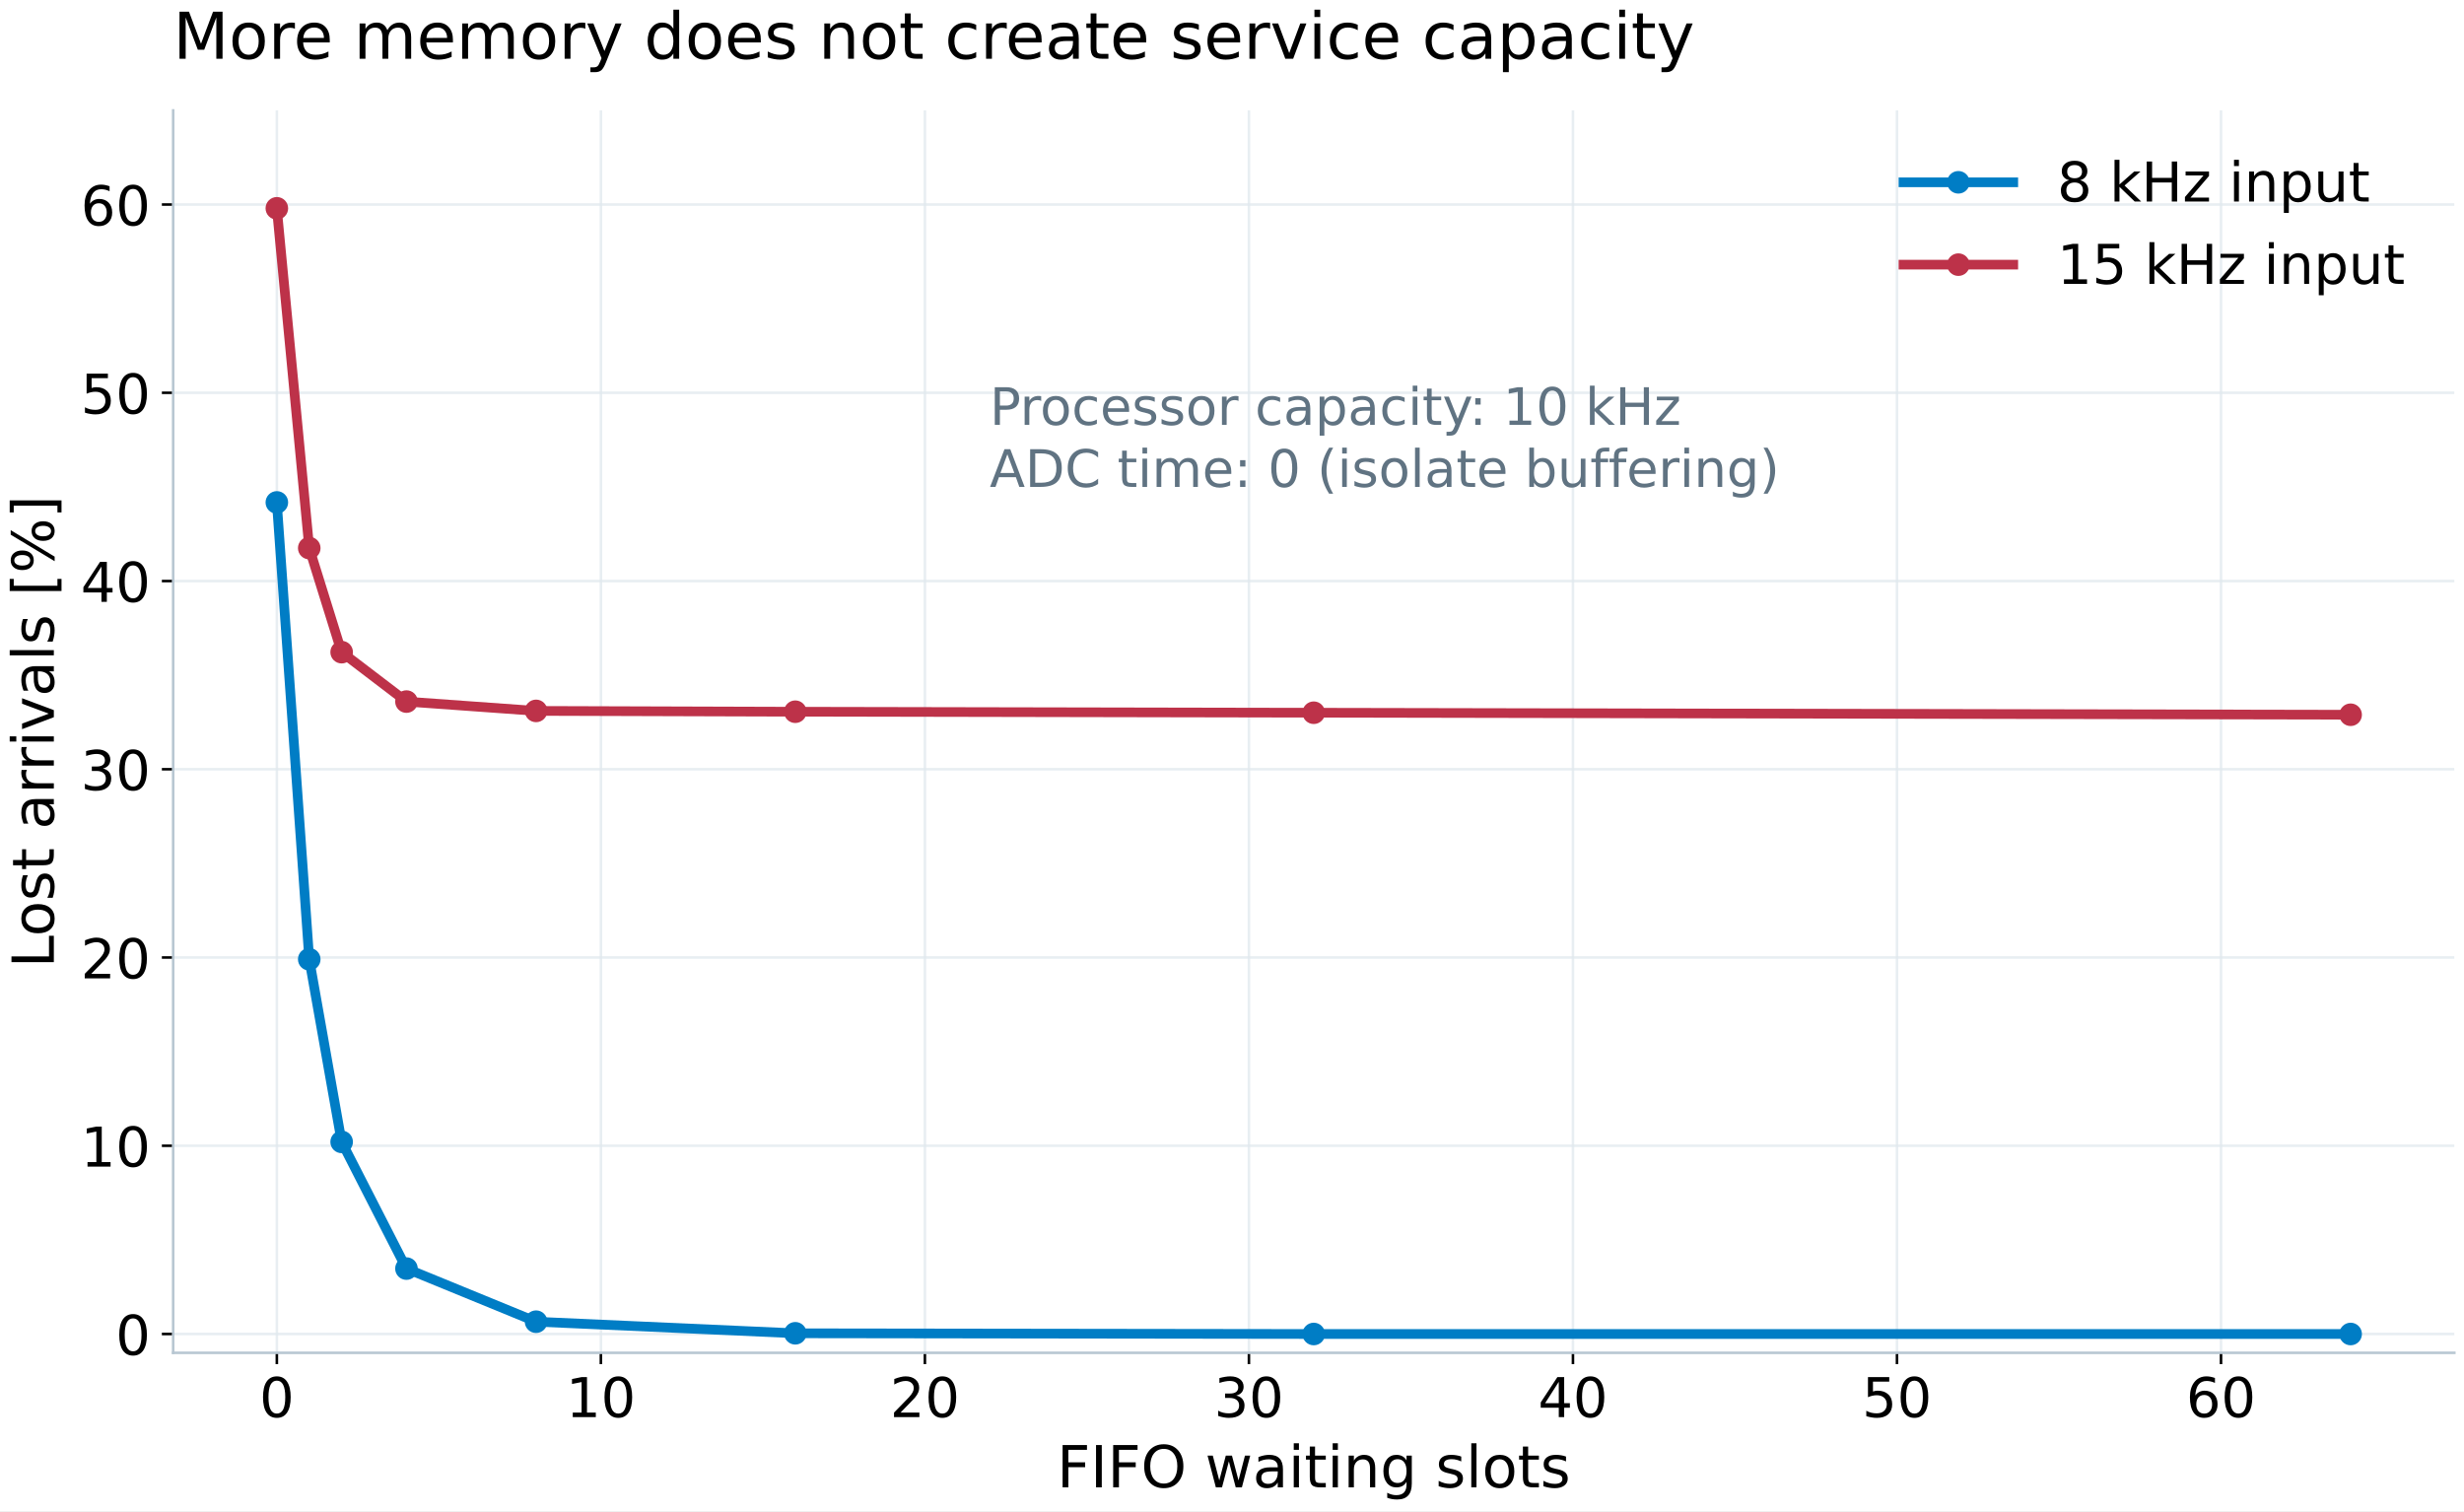
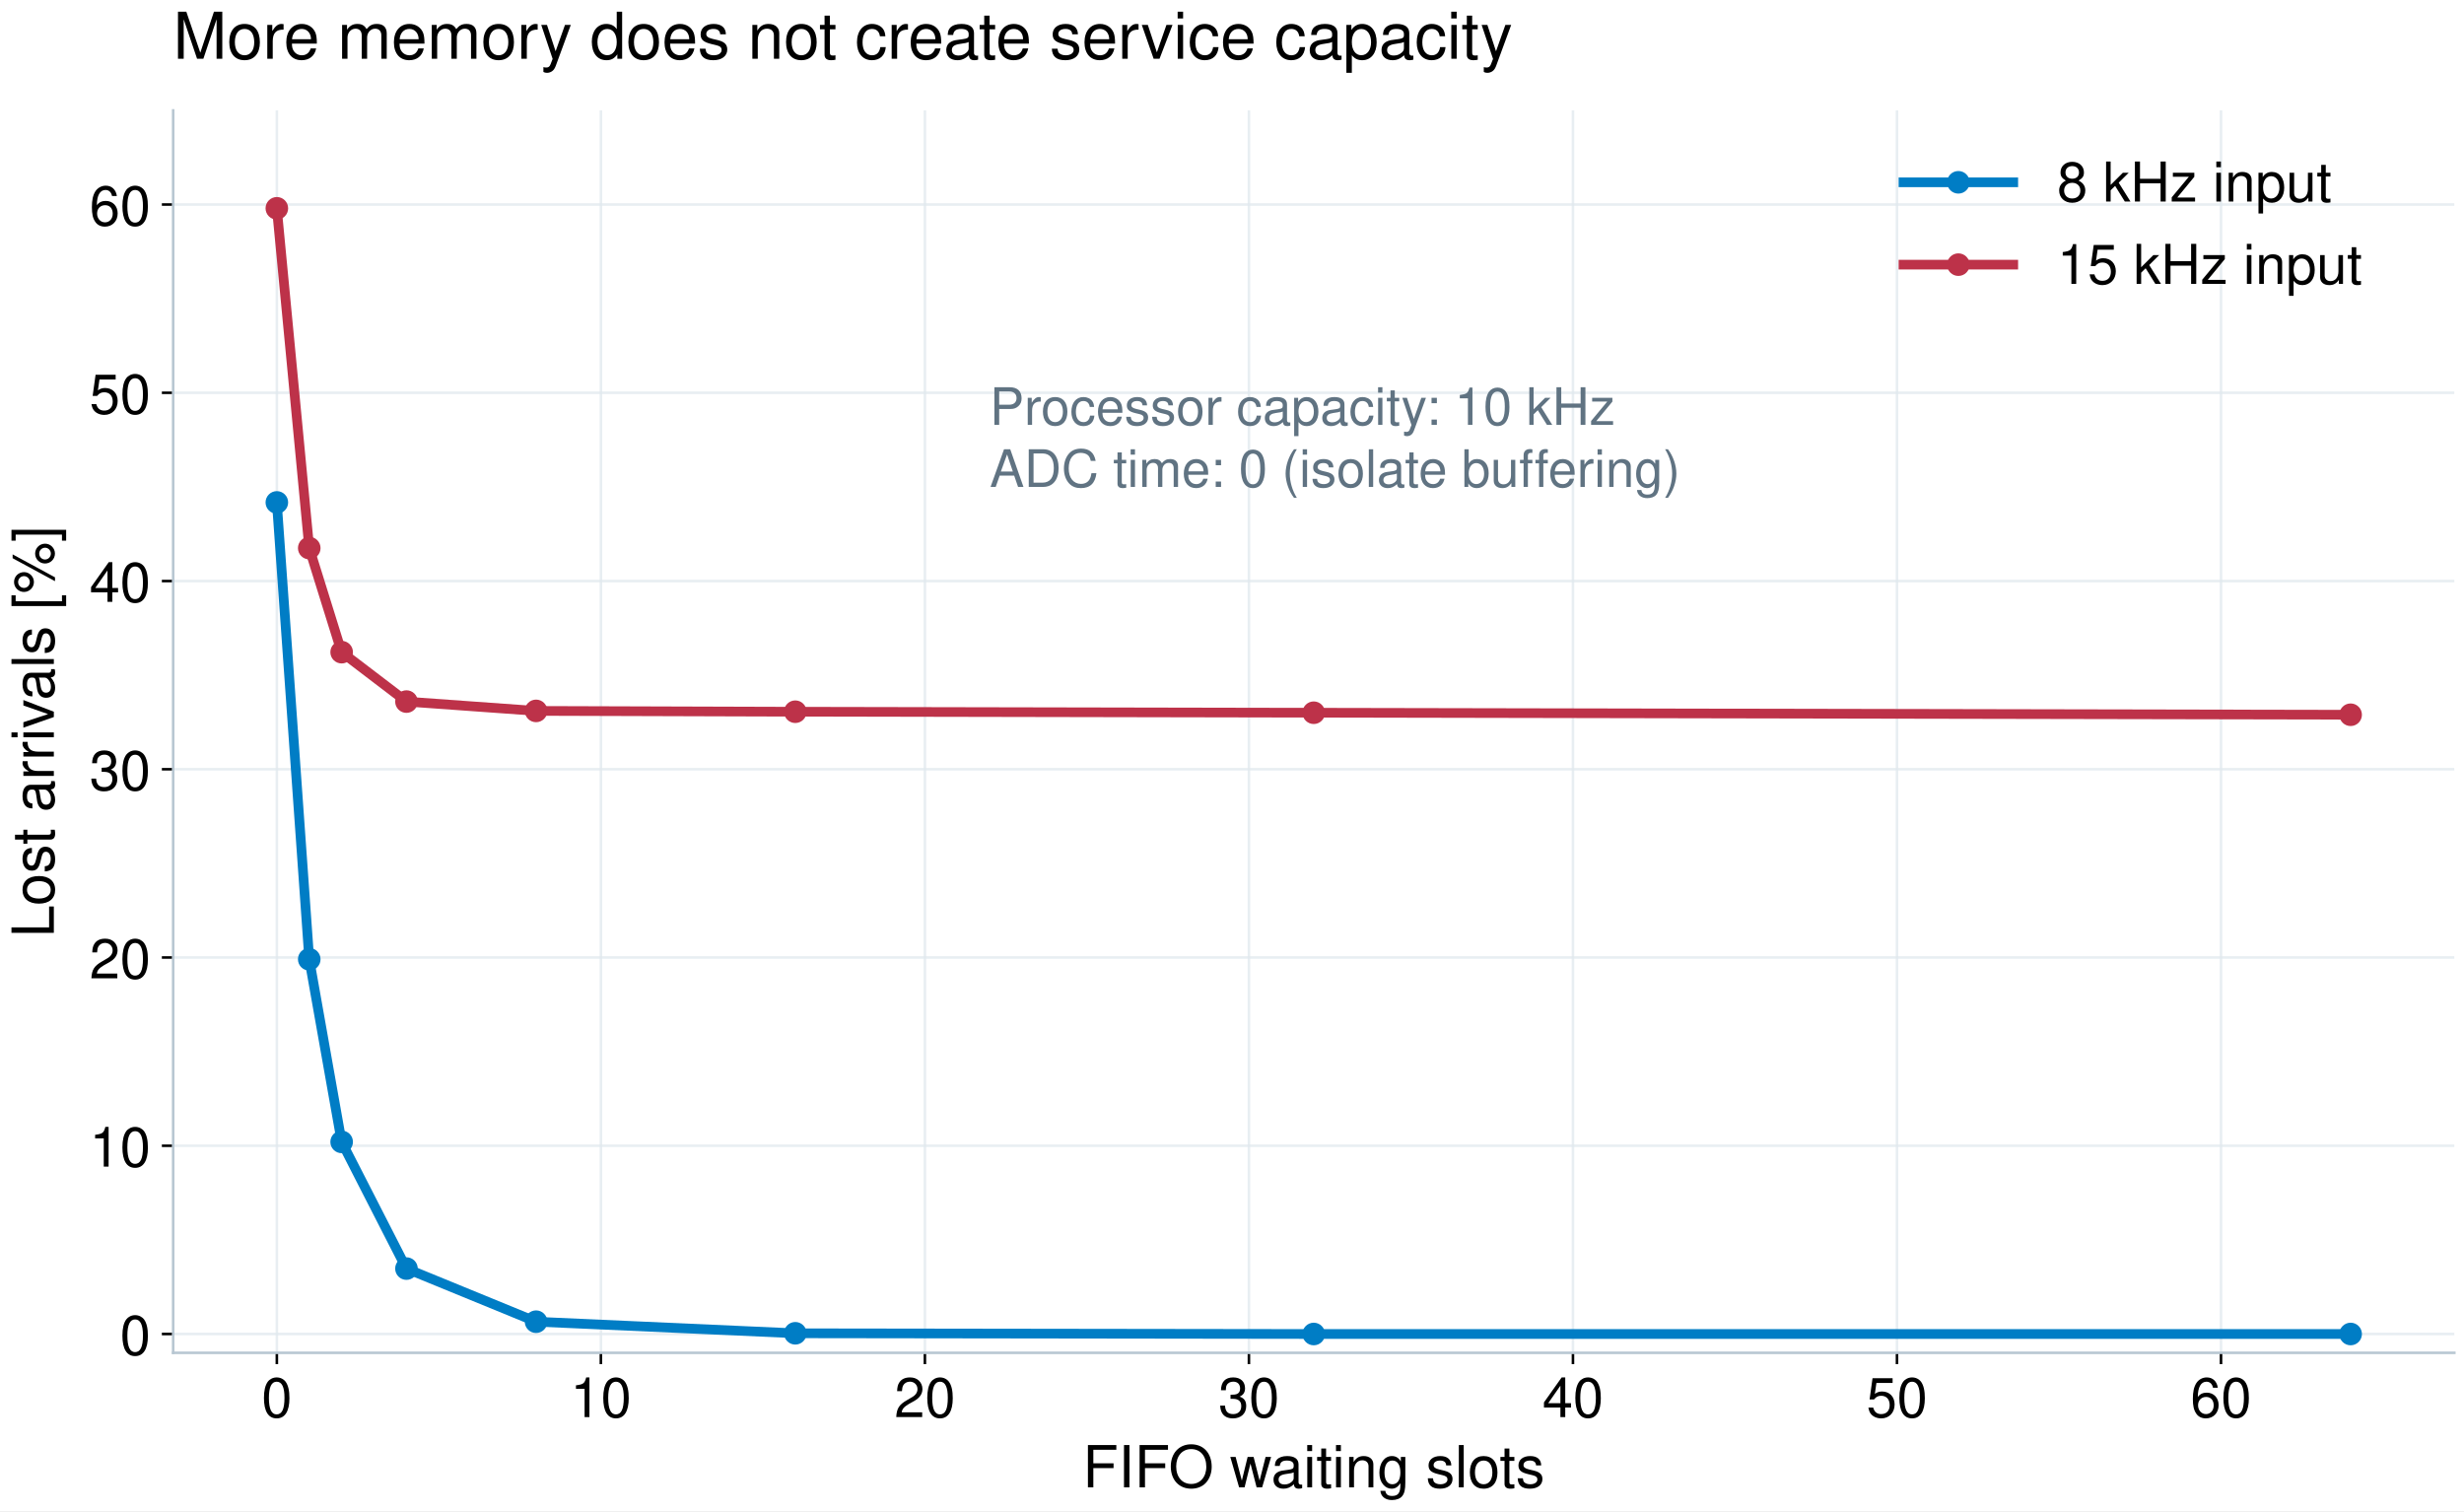
<svg xmlns="http://www.w3.org/2000/svg" xmlns:xlink="http://www.w3.org/1999/xlink" width="763.2pt" height="468pt" viewBox="0 0 763.2 468" version="1.1">
  <defs>
    <style type="text/css">*{stroke-linejoin: round; stroke-linecap: butt}</style>
  </defs>
  <g id="figure_1">
    <g id="patch_1">
      <path d="M 0 468  L 763.2 468  L 763.2 0  L 0 0  z " style="fill: #ffffff" />
    </g>
    <g id="axes_1">
      <g id="patch_2">
        <path d="M 53.634 418.998  L 760.2 418.998  L 760.2 34.197  L 53.634 34.197  z " style="fill: #ffffff" />
      </g>
      <g id="matplotlib.axis_1">
        <g id="xtick_1">
          <g id="line2d_1">
            <path d="M 85.751 418.998  L 85.751 34.197  " clip-path="url(#p576f70adc6)" style="fill: none; stroke: #e0e8ed; stroke-opacity: 0.75; stroke-width: 0.8; stroke-linecap: square" />
          </g>
          <g id="line2d_2">
            <defs>
              <path id="m20c14ad3ac" d="M 0 0  L 0 3.5  " style="stroke: #000000; stroke-width: 0.8" />
            </defs>
            <g>
              <use xlink:href="#m20c14ad3ac" x="85.751" y="418.998" style="stroke: #000000; stroke-width: 0.8" />
            </g>
          </g>
          <g id="text_1">
-             <text style="font-size: 17px; font-family: 'DejaVu Sans'; text-anchor: middle" x="85.751" y="438.914" transform="rotate(-0 85.75077 438.9144)">0</text>
+             <text style="font-size: 17px; font-family: 'Helvetica Neue', Helvetica, Arial, sans-serif; text-anchor: middle" x="85.751" y="438.914" transform="rotate(-0 85.75077 438.9144)">0</text>
          </g>
        </g>
        <g id="xtick_2">
          <g id="line2d_3">
            <path d="M 186.115 418.998  L 186.115 34.197  " clip-path="url(#p576f70adc6)" style="fill: none; stroke: #e0e8ed; stroke-opacity: 0.75; stroke-width: 0.8; stroke-linecap: square" />
          </g>
          <g id="line2d_4">
            <g>
              <use xlink:href="#m20c14ad3ac" x="186.115" y="418.998" style="stroke: #000000; stroke-width: 0.8" />
            </g>
          </g>
          <g id="text_2">
-             <text style="font-size: 17px; font-family: 'DejaVu Sans'; text-anchor: middle" x="186.115" y="438.914" transform="rotate(-0 186.1152 438.9144)">10</text>
+             <text style="font-size: 17px; font-family: 'Helvetica Neue', Helvetica, Arial, sans-serif; text-anchor: middle" x="186.115" y="438.914" transform="rotate(-0 186.1152 438.9144)">10</text>
          </g>
        </g>
        <g id="xtick_3">
          <g id="line2d_5">
            <path d="M 286.48 418.998  L 286.48 34.197  " clip-path="url(#p576f70adc6)" style="fill: none; stroke: #e0e8ed; stroke-opacity: 0.75; stroke-width: 0.8; stroke-linecap: square" />
          </g>
          <g id="line2d_6">
            <g>
              <use xlink:href="#m20c14ad3ac" x="286.48" y="418.998" style="stroke: #000000; stroke-width: 0.8" />
            </g>
          </g>
          <g id="text_3">
-             <text style="font-size: 17px; font-family: 'DejaVu Sans'; text-anchor: middle" x="286.48" y="438.914" transform="rotate(-0 286.4796 438.9144)">20</text>
+             <text style="font-size: 17px; font-family: 'Helvetica Neue', Helvetica, Arial, sans-serif; text-anchor: middle" x="286.48" y="438.914" transform="rotate(-0 286.4796 438.9144)">20</text>
          </g>
        </g>
        <g id="xtick_4">
          <g id="line2d_7">
            <path d="M 386.844 418.998  L 386.844 34.197  " clip-path="url(#p576f70adc6)" style="fill: none; stroke: #e0e8ed; stroke-opacity: 0.75; stroke-width: 0.8; stroke-linecap: square" />
          </g>
          <g id="line2d_8">
            <g>
              <use xlink:href="#m20c14ad3ac" x="386.844" y="418.998" style="stroke: #000000; stroke-width: 0.8" />
            </g>
          </g>
          <g id="text_4">
-             <text style="font-size: 17px; font-family: 'DejaVu Sans'; text-anchor: middle" x="386.844" y="438.914" transform="rotate(-0 386.8441 438.9144)">30</text>
+             <text style="font-size: 17px; font-family: 'Helvetica Neue', Helvetica, Arial, sans-serif; text-anchor: middle" x="386.844" y="438.914" transform="rotate(-0 386.8441 438.9144)">30</text>
          </g>
        </g>
        <g id="xtick_5">
          <g id="line2d_9">
            <path d="M 487.209 418.998  L 487.209 34.197  " clip-path="url(#p576f70adc6)" style="fill: none; stroke: #e0e8ed; stroke-opacity: 0.75; stroke-width: 0.8; stroke-linecap: square" />
          </g>
          <g id="line2d_10">
            <g>
              <use xlink:href="#m20c14ad3ac" x="487.209" y="418.998" style="stroke: #000000; stroke-width: 0.8" />
            </g>
          </g>
          <g id="text_5">
-             <text style="font-size: 17px; font-family: 'DejaVu Sans'; text-anchor: middle" x="487.209" y="438.914" transform="rotate(-0 487.2085 438.9144)">40</text>
+             <text style="font-size: 17px; font-family: 'Helvetica Neue', Helvetica, Arial, sans-serif; text-anchor: middle" x="487.209" y="438.914" transform="rotate(-0 487.2085 438.9144)">40</text>
          </g>
        </g>
        <g id="xtick_6">
          <g id="line2d_11">
            <path d="M 587.573 418.998  L 587.573 34.197  " clip-path="url(#p576f70adc6)" style="fill: none; stroke: #e0e8ed; stroke-opacity: 0.75; stroke-width: 0.8; stroke-linecap: square" />
          </g>
          <g id="line2d_12">
            <g>
              <use xlink:href="#m20c14ad3ac" x="587.573" y="418.998" style="stroke: #000000; stroke-width: 0.8" />
            </g>
          </g>
          <g id="text_6">
-             <text style="font-size: 17px; font-family: 'DejaVu Sans'; text-anchor: middle" x="587.573" y="438.914" transform="rotate(-0 587.5729 438.9144)">50</text>
+             <text style="font-size: 17px; font-family: 'Helvetica Neue', Helvetica, Arial, sans-serif; text-anchor: middle" x="587.573" y="438.914" transform="rotate(-0 587.5729 438.9144)">50</text>
          </g>
        </g>
        <g id="xtick_7">
          <g id="line2d_13">
            <path d="M 687.937 418.998  L 687.937 34.197  " clip-path="url(#p576f70adc6)" style="fill: none; stroke: #e0e8ed; stroke-opacity: 0.75; stroke-width: 0.8; stroke-linecap: square" />
          </g>
          <g id="line2d_14">
            <g>
              <use xlink:href="#m20c14ad3ac" x="687.937" y="418.998" style="stroke: #000000; stroke-width: 0.8" />
            </g>
          </g>
          <g id="text_7">
-             <text style="font-size: 17px; font-family: 'DejaVu Sans'; text-anchor: middle" x="687.937" y="438.914" transform="rotate(-0 687.9374 438.9144)">60</text>
+             <text style="font-size: 17px; font-family: 'Helvetica Neue', Helvetica, Arial, sans-serif; text-anchor: middle" x="687.937" y="438.914" transform="rotate(-0 687.9374 438.9144)">60</text>
          </g>
        </g>
        <g id="text_8">
-           <text style="font-size: 18px; font-family: 'DejaVu Sans'; text-anchor: middle" x="406.917" y="460.676" transform="rotate(-0 406.917 460.6755)">FIFO waiting slots</text>
+           <text style="font-size: 18px; font-family: 'Helvetica Neue', Helvetica, Arial, sans-serif; text-anchor: middle" x="406.917" y="460.676" transform="rotate(-0 406.917 460.6755)">FIFO waiting slots</text>
        </g>
      </g>
      <g id="matplotlib.axis_2">
        <g id="ytick_1">
          <g id="line2d_15">
            <path d="M 53.634 413.168  L 760.2 413.168  " clip-path="url(#p576f70adc6)" style="fill: none; stroke: #e0e8ed; stroke-opacity: 0.75; stroke-width: 0.8; stroke-linecap: square" />
          </g>
          <g id="line2d_16">
            <defs>
              <path id="m14a831e7bd" d="M 0 0  L -3.5 0  " style="stroke: #000000; stroke-width: 0.8" />
            </defs>
            <g>
              <use xlink:href="#m14a831e7bd" x="53.634" y="413.168" style="stroke: #000000; stroke-width: 0.8" />
            </g>
          </g>
          <g id="text_9">
-             <text style="font-size: 17px; font-family: 'DejaVu Sans'; text-anchor: end" x="46.634" y="419.626" transform="rotate(-0 46.63415 419.626)">0</text>
+             <text style="font-size: 17px; font-family: 'Helvetica Neue', Helvetica, Arial, sans-serif; text-anchor: end" x="46.634" y="419.626" transform="rotate(-0 46.63415 419.626)">0</text>
          </g>
        </g>
        <g id="ytick_2">
          <g id="line2d_17">
            <path d="M 53.634 354.865  L 760.2 354.865  " clip-path="url(#p576f70adc6)" style="fill: none; stroke: #e0e8ed; stroke-opacity: 0.75; stroke-width: 0.8; stroke-linecap: square" />
          </g>
          <g id="line2d_18">
            <g>
              <use xlink:href="#m14a831e7bd" x="53.634" y="354.865" style="stroke: #000000; stroke-width: 0.8" />
            </g>
          </g>
          <g id="text_10">
-             <text style="font-size: 17px; font-family: 'DejaVu Sans'; text-anchor: end" x="46.634" y="361.323" transform="rotate(-0 46.63415 361.3228)">10</text>
+             <text style="font-size: 17px; font-family: 'Helvetica Neue', Helvetica, Arial, sans-serif; text-anchor: end" x="46.634" y="361.323" transform="rotate(-0 46.63415 361.3228)">10</text>
          </g>
        </g>
        <g id="ytick_3">
          <g id="line2d_19">
            <path d="M 53.634 296.562  L 760.2 296.562  " clip-path="url(#p576f70adc6)" style="fill: none; stroke: #e0e8ed; stroke-opacity: 0.75; stroke-width: 0.8; stroke-linecap: square" />
          </g>
          <g id="line2d_20">
            <g>
              <use xlink:href="#m14a831e7bd" x="53.634" y="296.562" style="stroke: #000000; stroke-width: 0.8" />
            </g>
          </g>
          <g id="text_11">
-             <text style="font-size: 17px; font-family: 'DejaVu Sans'; text-anchor: end" x="46.634" y="303.02" transform="rotate(-0 46.63415 303.0196)">20</text>
+             <text style="font-size: 17px; font-family: 'Helvetica Neue', Helvetica, Arial, sans-serif; text-anchor: end" x="46.634" y="303.02" transform="rotate(-0 46.63415 303.0196)">20</text>
          </g>
        </g>
        <g id="ytick_4">
          <g id="line2d_21">
            <path d="M 53.634 238.258  L 760.2 238.258  " clip-path="url(#p576f70adc6)" style="fill: none; stroke: #e0e8ed; stroke-opacity: 0.75; stroke-width: 0.8; stroke-linecap: square" />
          </g>
          <g id="line2d_22">
            <g>
              <use xlink:href="#m14a831e7bd" x="53.634" y="238.258" style="stroke: #000000; stroke-width: 0.8" />
            </g>
          </g>
          <g id="text_12">
-             <text style="font-size: 17px; font-family: 'DejaVu Sans'; text-anchor: end" x="46.634" y="244.716" transform="rotate(-0 46.63415 244.7164)">30</text>
+             <text style="font-size: 17px; font-family: 'Helvetica Neue', Helvetica, Arial, sans-serif; text-anchor: end" x="46.634" y="244.716" transform="rotate(-0 46.63415 244.7164)">30</text>
          </g>
        </g>
        <g id="ytick_5">
          <g id="line2d_23">
            <path d="M 53.634 179.955  L 760.2 179.955  " clip-path="url(#p576f70adc6)" style="fill: none; stroke: #e0e8ed; stroke-opacity: 0.75; stroke-width: 0.8; stroke-linecap: square" />
          </g>
          <g id="line2d_24">
            <g>
              <use xlink:href="#m14a831e7bd" x="53.634" y="179.955" style="stroke: #000000; stroke-width: 0.8" />
            </g>
          </g>
          <g id="text_13">
-             <text style="font-size: 17px; font-family: 'DejaVu Sans'; text-anchor: end" x="46.634" y="186.413" transform="rotate(-0 46.63415 186.4132)">40</text>
+             <text style="font-size: 17px; font-family: 'Helvetica Neue', Helvetica, Arial, sans-serif; text-anchor: end" x="46.634" y="186.413" transform="rotate(-0 46.63415 186.4132)">40</text>
          </g>
        </g>
        <g id="ytick_6">
          <g id="line2d_25">
            <path d="M 53.634 121.652  L 760.2 121.652  " clip-path="url(#p576f70adc6)" style="fill: none; stroke: #e0e8ed; stroke-opacity: 0.75; stroke-width: 0.8; stroke-linecap: square" />
          </g>
          <g id="line2d_26">
            <g>
              <use xlink:href="#m14a831e7bd" x="53.634" y="121.652" style="stroke: #000000; stroke-width: 0.8" />
            </g>
          </g>
          <g id="text_14">
-             <text style="font-size: 17px; font-family: 'DejaVu Sans'; text-anchor: end" x="46.634" y="128.11" transform="rotate(-0 46.63415 128.1099)">50</text>
+             <text style="font-size: 17px; font-family: 'Helvetica Neue', Helvetica, Arial, sans-serif; text-anchor: end" x="46.634" y="128.11" transform="rotate(-0 46.63415 128.1099)">50</text>
          </g>
        </g>
        <g id="ytick_7">
          <g id="line2d_27">
            <path d="M 53.634 63.349  L 760.2 63.349  " clip-path="url(#p576f70adc6)" style="fill: none; stroke: #e0e8ed; stroke-opacity: 0.75; stroke-width: 0.8; stroke-linecap: square" />
          </g>
          <g id="line2d_28">
            <g>
              <use xlink:href="#m14a831e7bd" x="53.634" y="63.349" style="stroke: #000000; stroke-width: 0.8" />
            </g>
          </g>
          <g id="text_15">
-             <text style="font-size: 17px; font-family: 'DejaVu Sans'; text-anchor: end" x="46.634" y="69.807" transform="rotate(-0 46.63415 69.80673)">60</text>
+             <text style="font-size: 17px; font-family: 'Helvetica Neue', Helvetica, Arial, sans-serif; text-anchor: end" x="46.634" y="69.807" transform="rotate(-0 46.63415 69.80673)">60</text>
          </g>
        </g>
        <g id="text_16">
-           <text style="font-size: 18px; font-family: 'DejaVu Sans'; text-anchor: middle" x="16.677" y="226.598" transform="rotate(-90 16.67743 226.5977)">Lost arrivals [%]</text>
+           <text style="font-size: 18px; font-family: 'Helvetica Neue', Helvetica, Arial, sans-serif; text-anchor: middle" x="16.677" y="226.598" transform="rotate(-90 16.67743 226.5977)">Lost arrivals [%]</text>
        </g>
      </g>
      <g id="line2d_29">
        <path d="M 85.751 155.614  L 95.787 297.104  L 105.824 353.67  L 125.897 392.908  L 166.042 409.358  L 246.334 412.948  L 406.917 413.168  L 728.083 413.168  " clip-path="url(#p576f70adc6)" style="fill: none; stroke: #007dc5; stroke-width: 3; stroke-linecap: square" />
        <defs>
          <path id="m500ee30b5d" d="M 0 3  C 0.796 3 1.559 2.684 2.121 2.121  C 2.684 1.559 3 0.796 3 0  C 3 -0.796 2.684 -1.559 2.121 -2.121  C 1.559 -2.684 0.796 -3 0 -3  C -0.796 -3 -1.559 -2.684 -2.121 -2.121  C -2.684 -1.559 -3 -0.796 -3 0  C -3 0.796 -2.684 1.559 -2.121 2.121  C -1.559 2.684 -0.796 3 0 3  z " style="stroke: #007dc5" />
        </defs>
        <g clip-path="url(#p576f70adc6)">
          <use xlink:href="#m500ee30b5d" x="85.751" y="155.614" style="fill: #007dc5; stroke: #007dc5" />
          <use xlink:href="#m500ee30b5d" x="95.787" y="297.104" style="fill: #007dc5; stroke: #007dc5" />
          <use xlink:href="#m500ee30b5d" x="105.824" y="353.67" style="fill: #007dc5; stroke: #007dc5" />
          <use xlink:href="#m500ee30b5d" x="125.897" y="392.908" style="fill: #007dc5; stroke: #007dc5" />
          <use xlink:href="#m500ee30b5d" x="166.042" y="409.358" style="fill: #007dc5; stroke: #007dc5" />
          <use xlink:href="#m500ee30b5d" x="246.334" y="412.948" style="fill: #007dc5; stroke: #007dc5" />
          <use xlink:href="#m500ee30b5d" x="406.917" y="413.168" style="fill: #007dc5; stroke: #007dc5" />
          <use xlink:href="#m500ee30b5d" x="728.083" y="413.168" style="fill: #007dc5; stroke: #007dc5" />
        </g>
      </g>
      <g id="line2d_30">
        <path d="M 85.751 64.519  L 95.787 169.757  L 105.824 201.989  L 125.897 217.297  L 166.042 220.182  L 246.334 220.436  L 406.917 220.748  L 728.083 221.372  " clip-path="url(#p576f70adc6)" style="fill: none; stroke: #bd3249; stroke-width: 3; stroke-linecap: square" />
        <defs>
          <path id="m499963e8f8" d="M 0 3  C 0.796 3 1.559 2.684 2.121 2.121  C 2.684 1.559 3 0.796 3 0  C 3 -0.796 2.684 -1.559 2.121 -2.121  C 1.559 -2.684 0.796 -3 0 -3  C -0.796 -3 -1.559 -2.684 -2.121 -2.121  C -2.684 -1.559 -3 -0.796 -3 0  C -3 0.796 -2.684 1.559 -2.121 2.121  C -1.559 2.684 -0.796 3 0 3  z " style="stroke: #bd3249" />
        </defs>
        <g clip-path="url(#p576f70adc6)">
          <use xlink:href="#m499963e8f8" x="85.751" y="64.519" style="fill: #bd3249; stroke: #bd3249" />
          <use xlink:href="#m499963e8f8" x="95.787" y="169.757" style="fill: #bd3249; stroke: #bd3249" />
          <use xlink:href="#m499963e8f8" x="105.824" y="201.989" style="fill: #bd3249; stroke: #bd3249" />
          <use xlink:href="#m499963e8f8" x="125.897" y="217.297" style="fill: #bd3249; stroke: #bd3249" />
          <use xlink:href="#m499963e8f8" x="166.042" y="220.182" style="fill: #bd3249; stroke: #bd3249" />
          <use xlink:href="#m499963e8f8" x="246.334" y="220.436" style="fill: #bd3249; stroke: #bd3249" />
          <use xlink:href="#m499963e8f8" x="406.917" y="220.748" style="fill: #bd3249; stroke: #bd3249" />
          <use xlink:href="#m499963e8f8" x="728.083" y="221.372" style="fill: #bd3249; stroke: #bd3249" />
        </g>
      </g>
      <g id="patch_3">
        <path d="M 53.634 418.998  L 53.634 34.197  " style="fill: none; stroke: #b8c7d2; stroke-width: 0.8; stroke-linejoin: miter; stroke-linecap: square" />
      </g>
      <g id="patch_4">
        <path d="M 53.634 418.998  L 760.2 418.998  " style="fill: none; stroke: #b8c7d2; stroke-width: 0.8; stroke-linejoin: miter; stroke-linecap: square" />
      </g>
      <g id="text_17">
-         <text style="font-size: 16px; font-family: 'DejaVu Sans'; fill: #607382" transform="translate(306.5525 131.5992)">Processor capacity: 10 kHz</text>
-         <text style="font-size: 16px; font-family: 'DejaVu Sans'; fill: #607382" transform="translate(306.5525 150.8036)">ADC time: 0 (isolate buffering)</text>
+         <text style="font-size: 16px; font-family: 'Helvetica Neue', Helvetica, Arial, sans-serif; fill: #607382" transform="translate(306.5525 131.5992)">Processor capacity: 10 kHz</text>
+         <text style="font-size: 16px; font-family: 'Helvetica Neue', Helvetica, Arial, sans-serif; fill: #607382" transform="translate(306.5525 150.8036)">ADC time: 0 (isolate buffering)</text>
      </g>
      <g id="text_18">
-         <text style="font-size: 20px; font-family: 'DejaVu Sans'; text-anchor: start" x="53.634" y="18.197" transform="rotate(-0 53.63415 18.19712)">More memory does not create service capacity</text>
+         <text style="font-size: 20px; font-family: 'Helvetica Neue', Helvetica, Arial, sans-serif; text-anchor: start" x="53.634" y="18.197" transform="rotate(-0 53.63415 18.19712)">More memory does not create service capacity</text>
      </g>
      <g id="legend_1">
        <g id="line2d_31">
          <path d="M 589.584 56.464  L 606.584 56.464  L 623.584 56.464  " style="fill: none; stroke: #007dc5; stroke-width: 3; stroke-linecap: square" />
          <g>
            <use xlink:href="#m500ee30b5d" x="606.584" y="56.464" style="fill: #007dc5; stroke: #007dc5" />
          </g>
        </g>
        <g id="text_19">
-           <text style="font-size: 17px; font-family: 'DejaVu Sans'; text-anchor: start" x="637.184" y="62.414" transform="rotate(-0 637.1835 62.41446)">8 kHz input</text>
+           <text style="font-size: 17px; font-family: 'Helvetica Neue', Helvetica, Arial, sans-serif; text-anchor: start" x="637.184" y="62.414" transform="rotate(-0 637.1835 62.41446)">8 kHz input</text>
        </g>
        <g id="line2d_32">
          <path d="M 589.584 81.966  L 606.584 81.966  L 623.584 81.966  " style="fill: none; stroke: #bd3249; stroke-width: 3; stroke-linecap: square" />
          <g>
            <use xlink:href="#m499963e8f8" x="606.584" y="81.966" style="fill: #bd3249; stroke: #bd3249" />
          </g>
        </g>
        <g id="text_20">
-           <text style="font-size: 17px; font-family: 'DejaVu Sans'; text-anchor: start" x="637.184" y="87.916" transform="rotate(-0 637.1835 87.91579)">15 kHz input</text>
+           <text style="font-size: 17px; font-family: 'Helvetica Neue', Helvetica, Arial, sans-serif; text-anchor: start" x="637.184" y="87.916" transform="rotate(-0 637.1835 87.91579)">15 kHz input</text>
        </g>
      </g>
    </g>
  </g>
  <defs>
    <clipPath id="p576f70adc6">
      <rect x="53.634" y="34.197" width="706.566" height="384.801" />
    </clipPath>
  </defs>
</svg>
